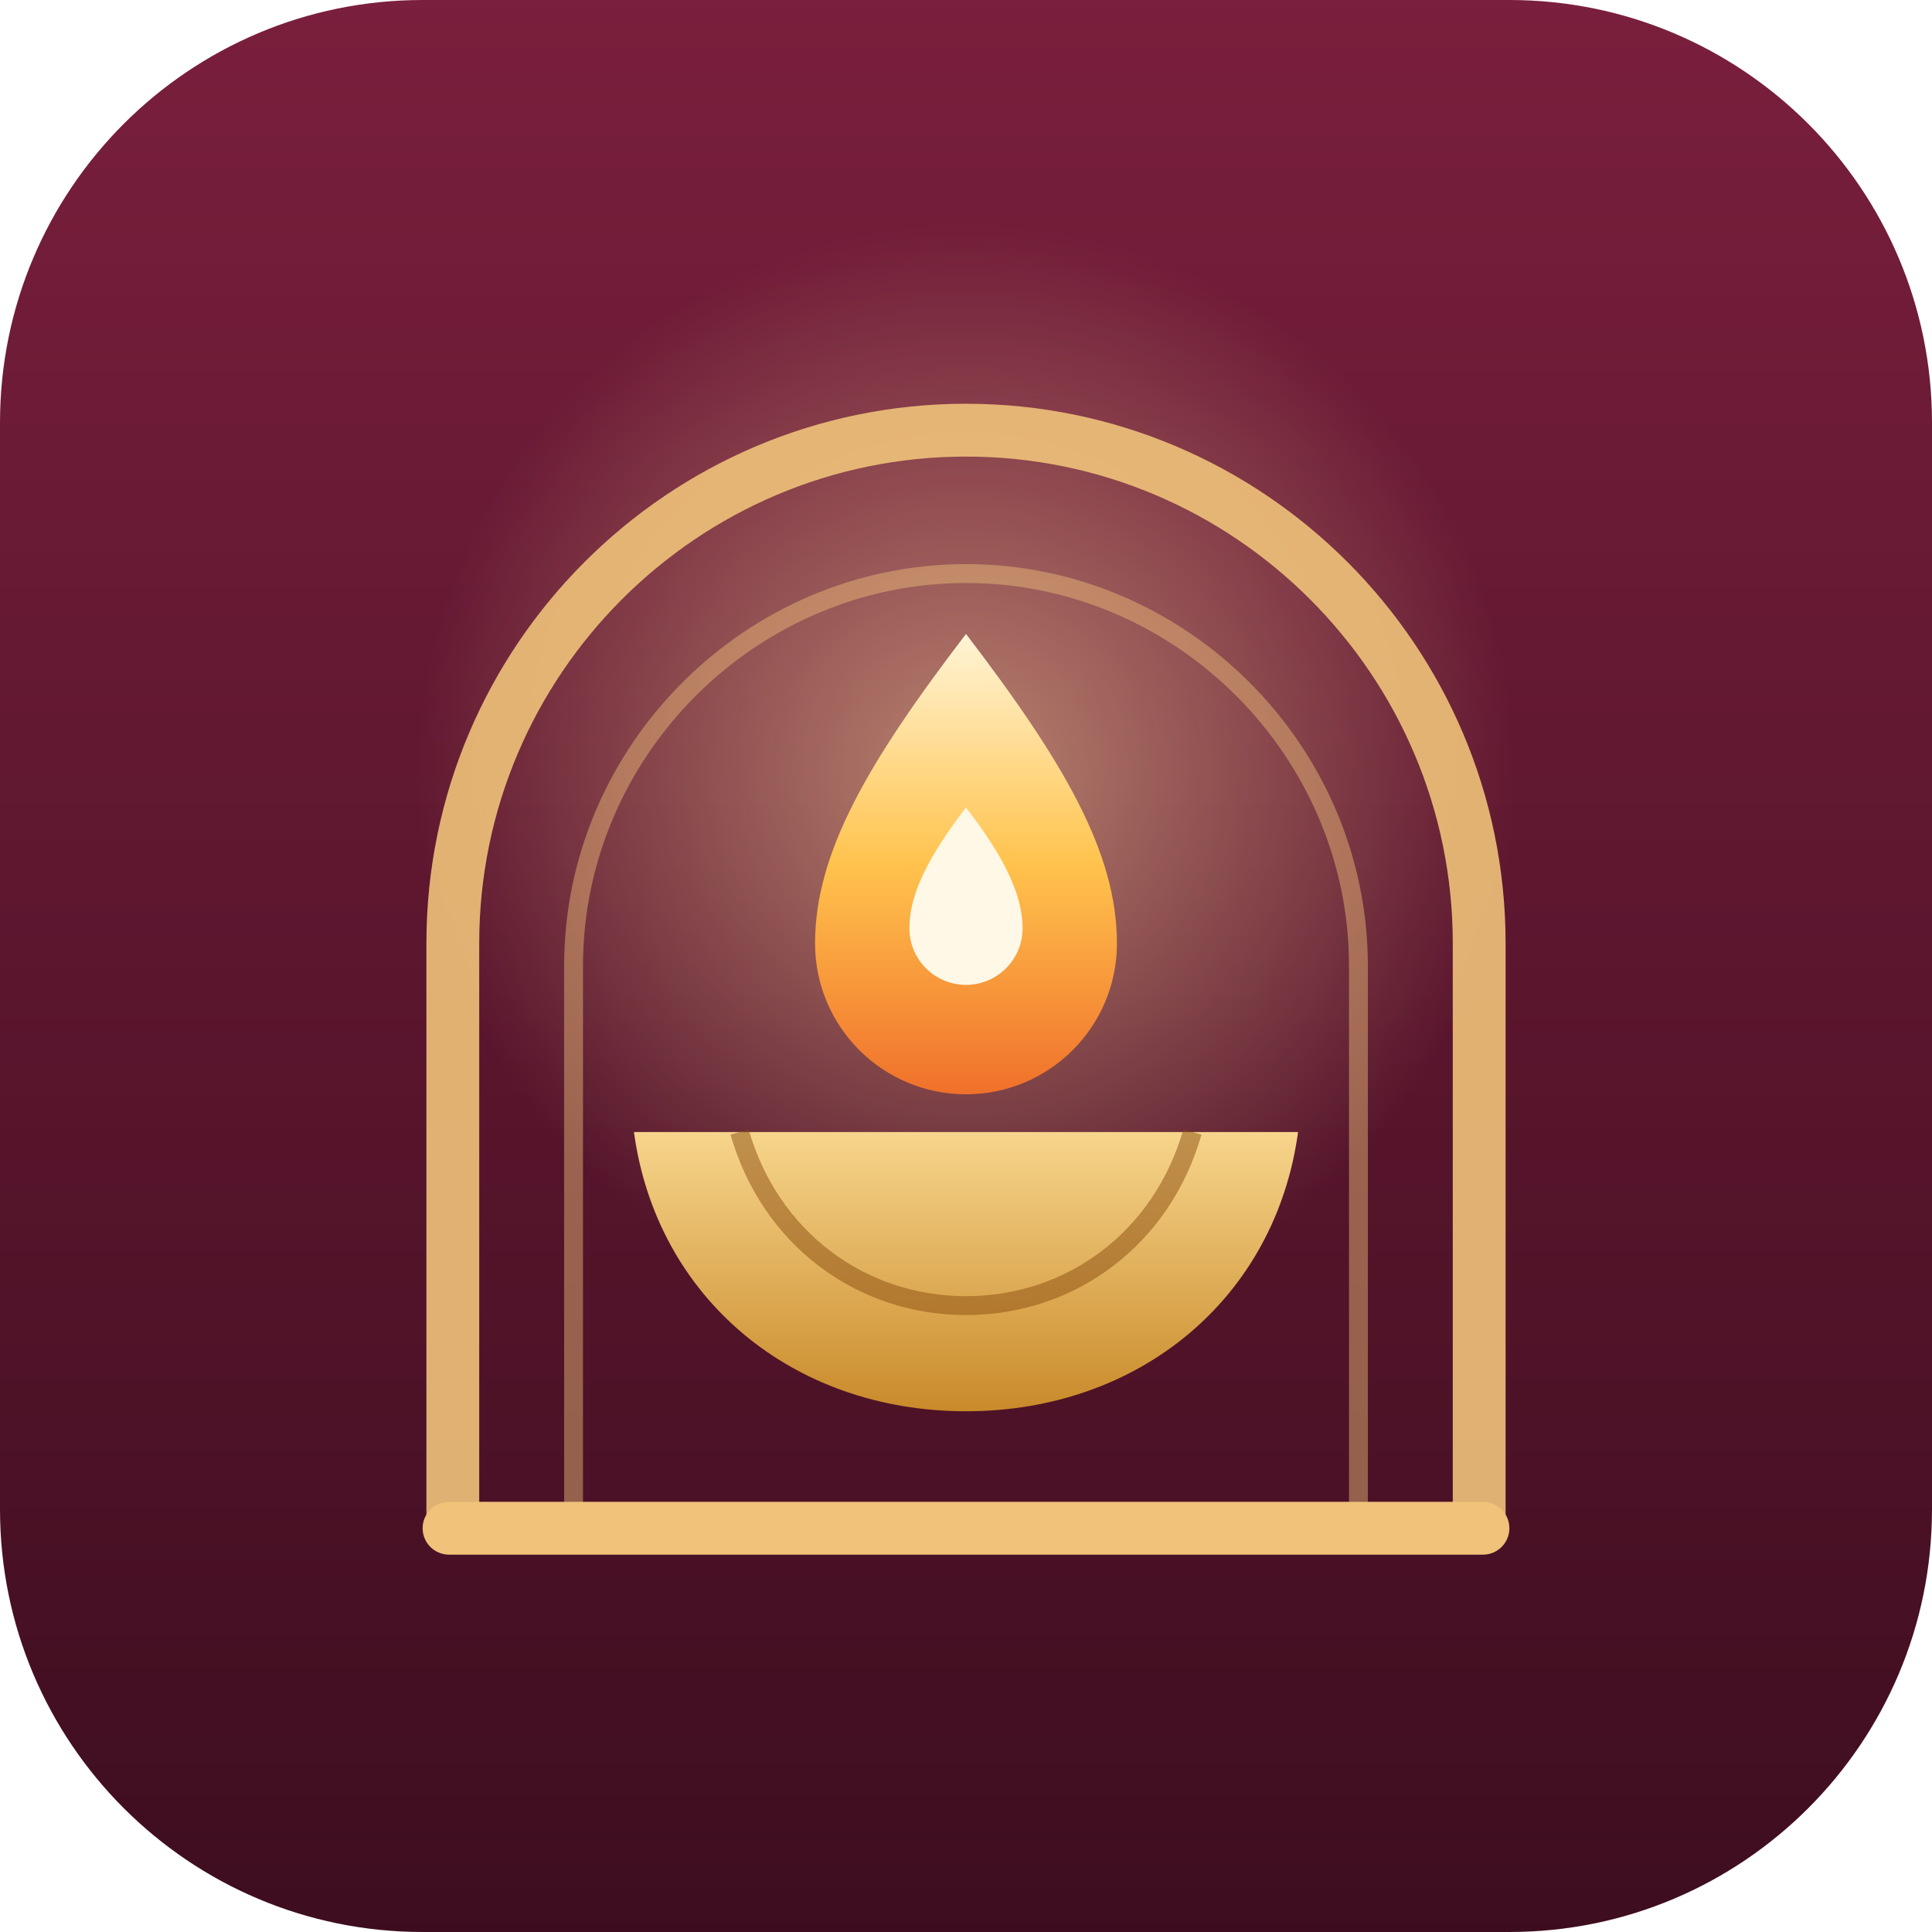
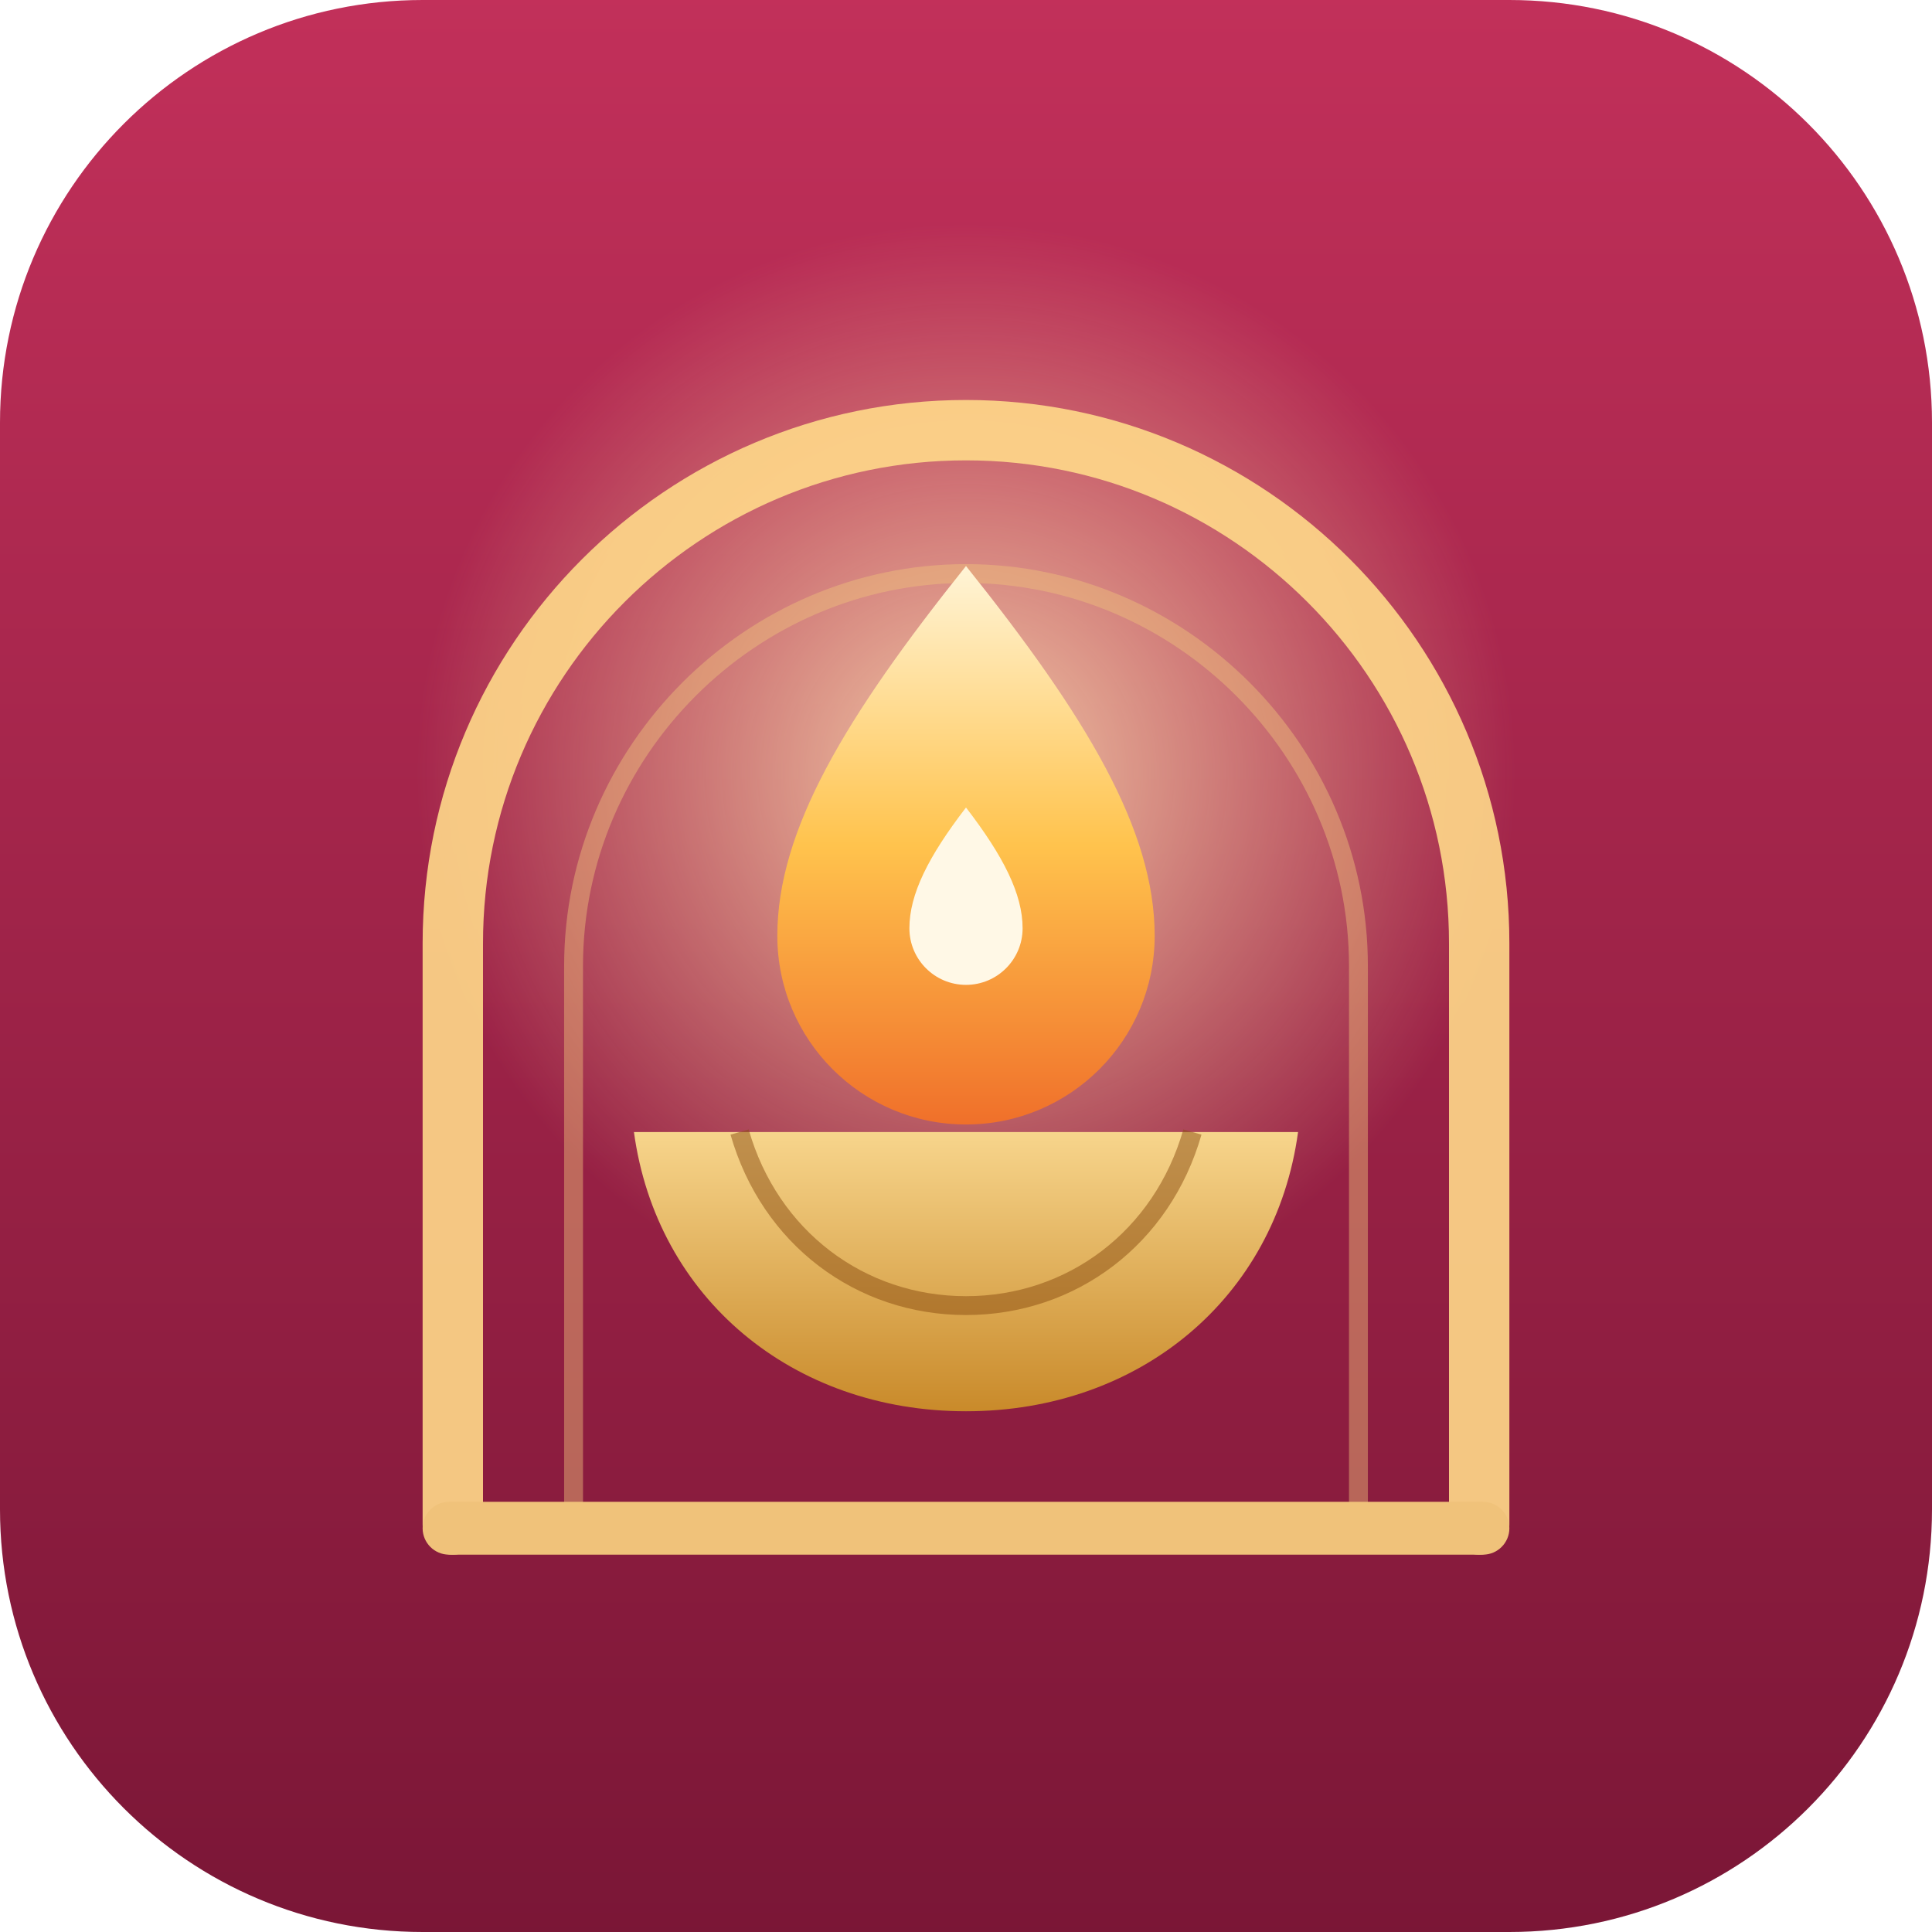
<svg xmlns="http://www.w3.org/2000/svg" viewBox="0 0 512 512" role="img" aria-label="Thunai">
  <defs>
    <linearGradient id="bg" x1="0" y1="0" x2="0" y2="1">
-       <stop offset="0" stop-color="#7a1f3d" />
-       <stop offset="1" stop-color="#3d0d1f" />
+       <stop offset="0" stop-color="#c2305a" />
+       <stop offset="1" stop-color="#7a1636" />
    </linearGradient>
    <radialGradient id="glow" cx="50%" cy="44%" r="38%">
-       <stop offset="0" stop-color="#ffd9a0" stop-opacity=".55" />
+       <stop offset="0" stop-color="#ffe7b8" stop-opacity=".85" />
      <stop offset="1" stop-color="#ffd9a0" stop-opacity="0" />
    </radialGradient>
    <linearGradient id="flame" x1="0" y1="0" x2="0" y2="1">
      <stop offset="0" stop-color="#fff4d6" />
      <stop offset=".5" stop-color="#ffc34d" />
      <stop offset="1" stop-color="#f0702a" />
    </linearGradient>
    <linearGradient id="lamp" x1="0" y1="0" x2="0" y2="1">
      <stop offset="0" stop-color="#f7d58c" />
      <stop offset="1" stop-color="#c98a2a" />
    </linearGradient>
  </defs>
  <rect width="512" height="512" rx="112" fill="url(#bg)" />
  <circle cx="256" cy="228" r="190" fill="url(#glow)" />
-   <path d="M120 404V250c0-75 61-136 136-136s136 61 136 136v154" fill="none" stroke="#f0c27a" stroke-width="14" stroke-linecap="round" opacity=".9" />
+   <path d="M120 404V250c0-75 61-136 136-136s136 61 136 136v154" fill="none" stroke="#ffd98a" stroke-width="16" stroke-linecap="round" opacity=".9" />
  <path d="M152 404V256c0-57 47-104 104-104s104 47 104 104v148" fill="none" stroke="#f0c27a" stroke-width="5" opacity=".45" />
-   <path d="M256 168c26 34 40 58 40 82a40 40 0 0 1-80 0c0-24 14-48 40-82z" fill="url(#flame)" />
+   <path d="M256 150c32 40 50 70 50 98a50 50 0 0 1-100 0c0-28 18-58 50-98z" fill="url(#flame)" />
  <path d="M256 214c10 13 15 23 15 32a15 15 0 0 1-30 0c0-9 5-19 15-32z" fill="#fff8e6" />
  <path d="M168 300h176c-6 44-42 74-88 74s-82-30-88-74z" fill="url(#lamp)" />
  <path d="M196 300c8 28 32 46 60 46s52-18 60-46" fill="none" stroke="#8a4b0f" stroke-width="5" opacity=".5" />
  <rect x="112" y="398" width="288" height="14" rx="7" fill="#f0c27a" />
</svg>
